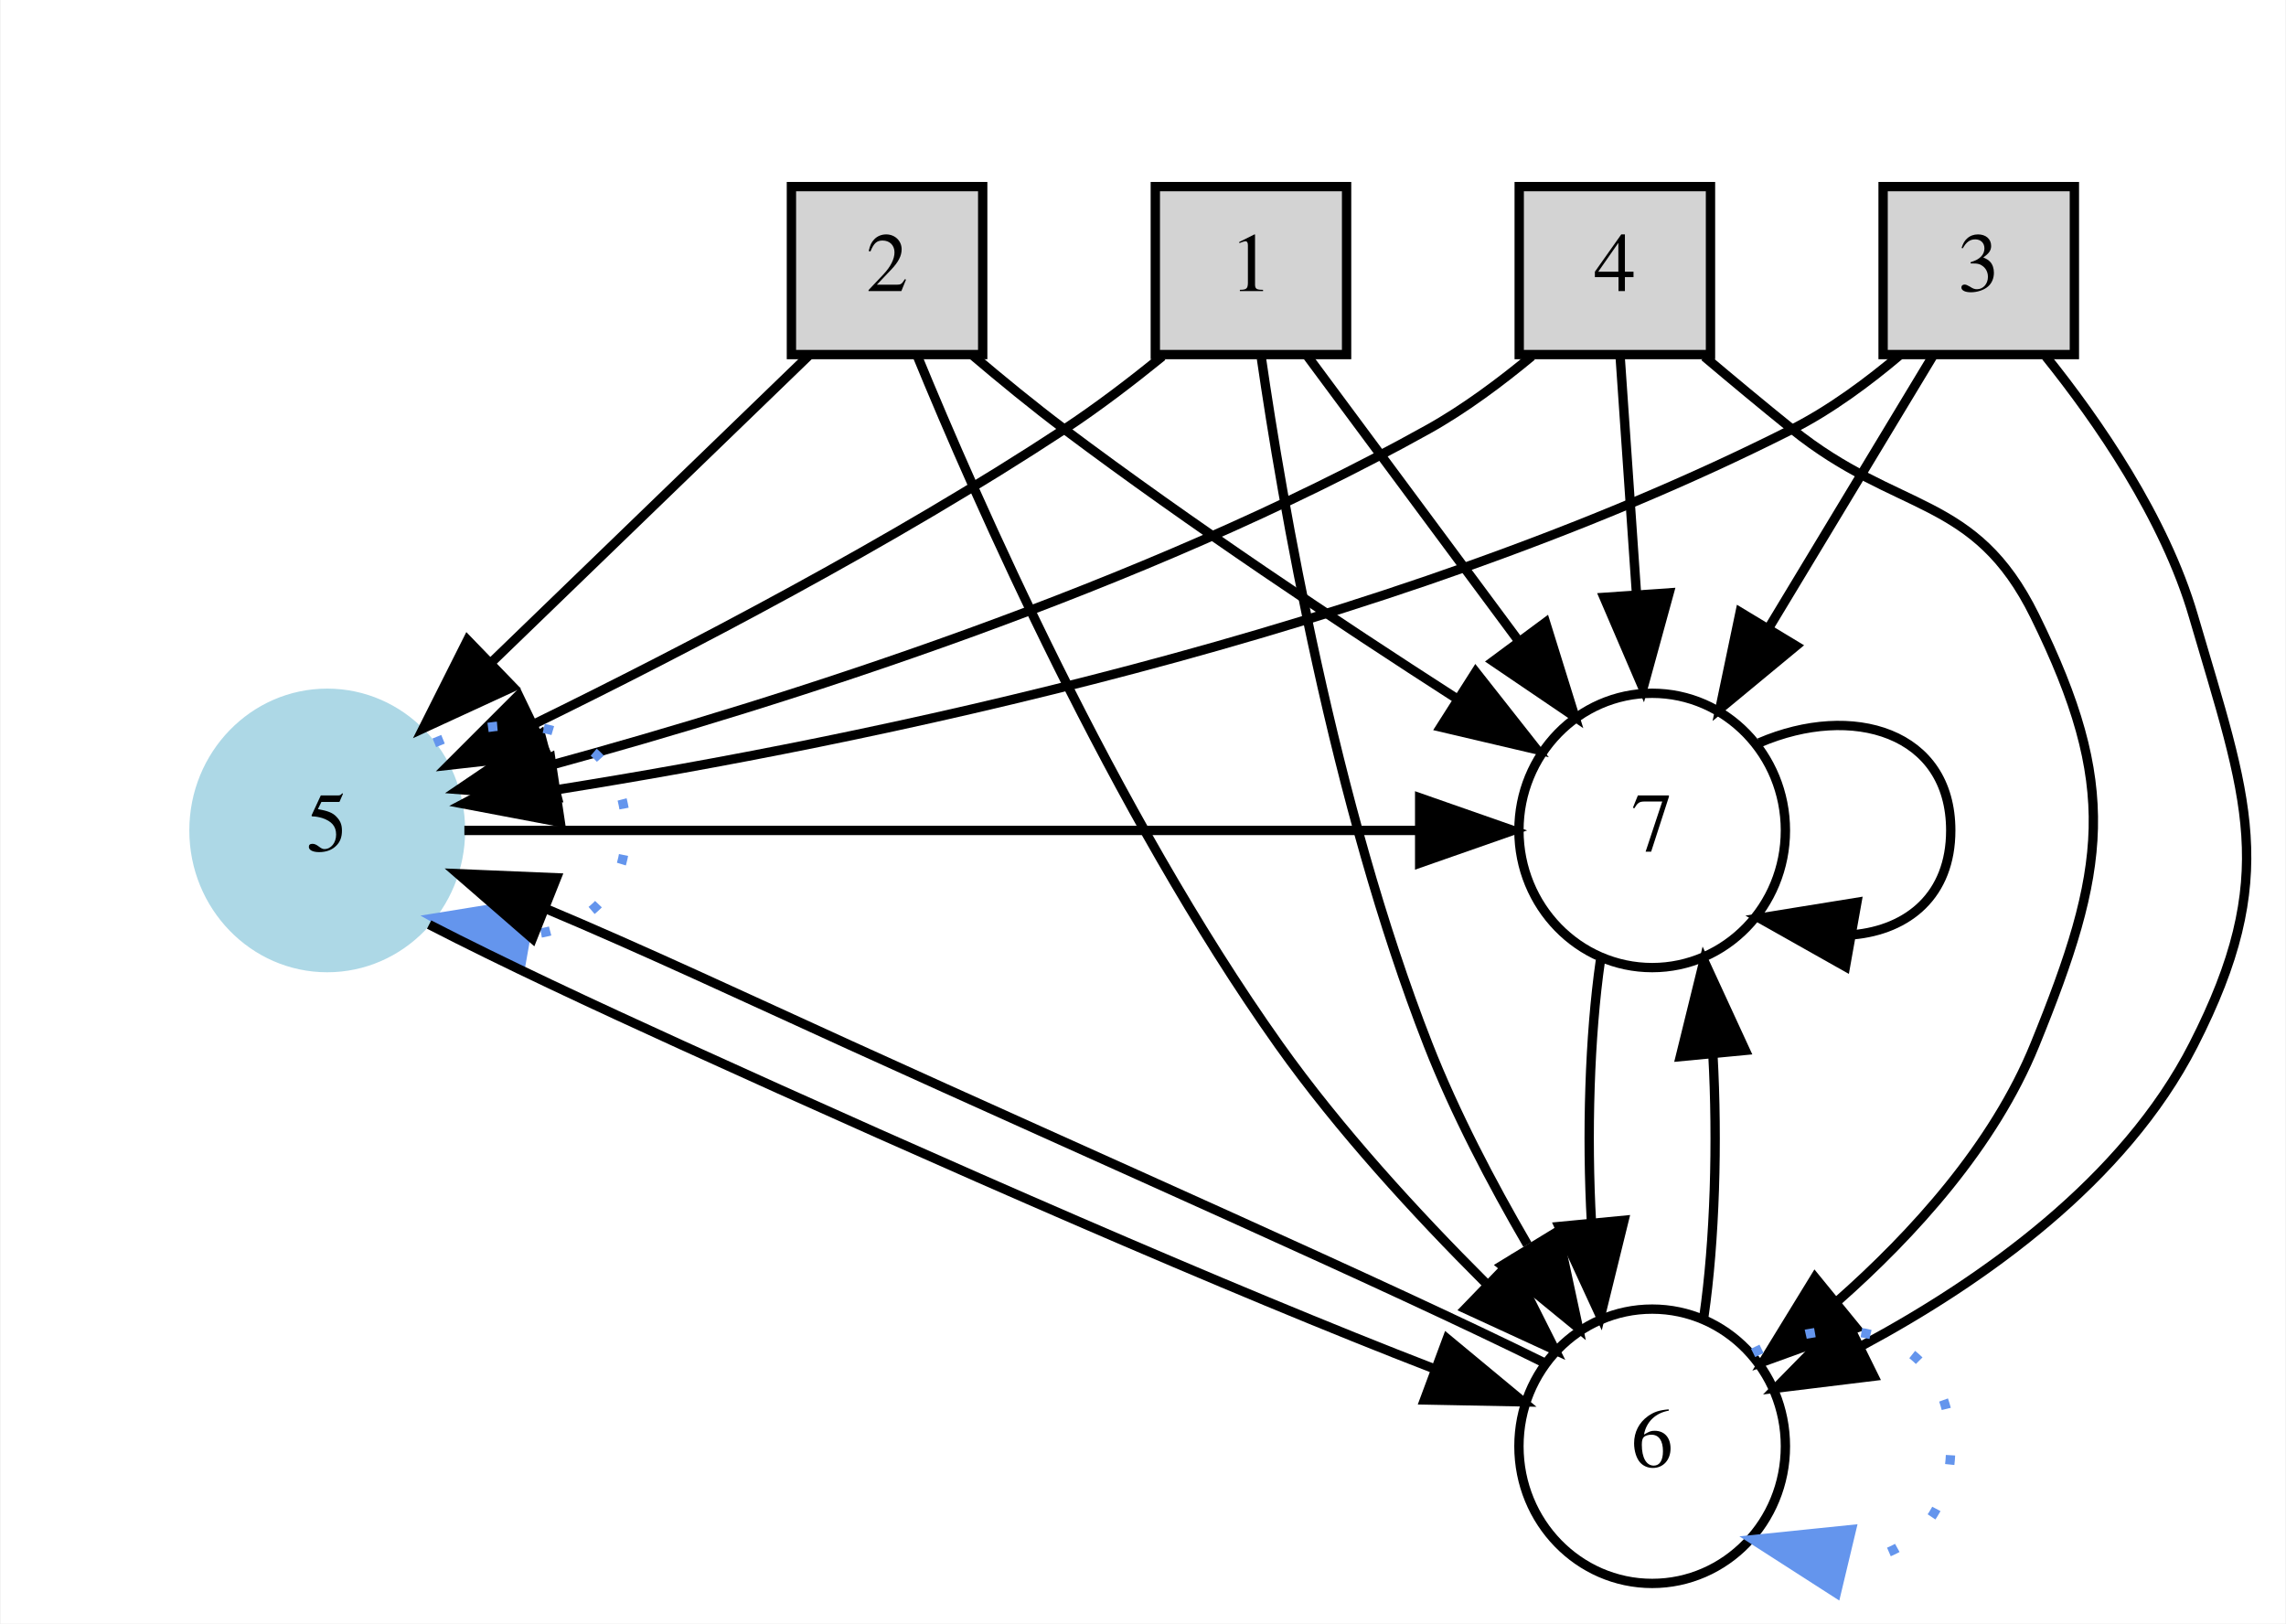
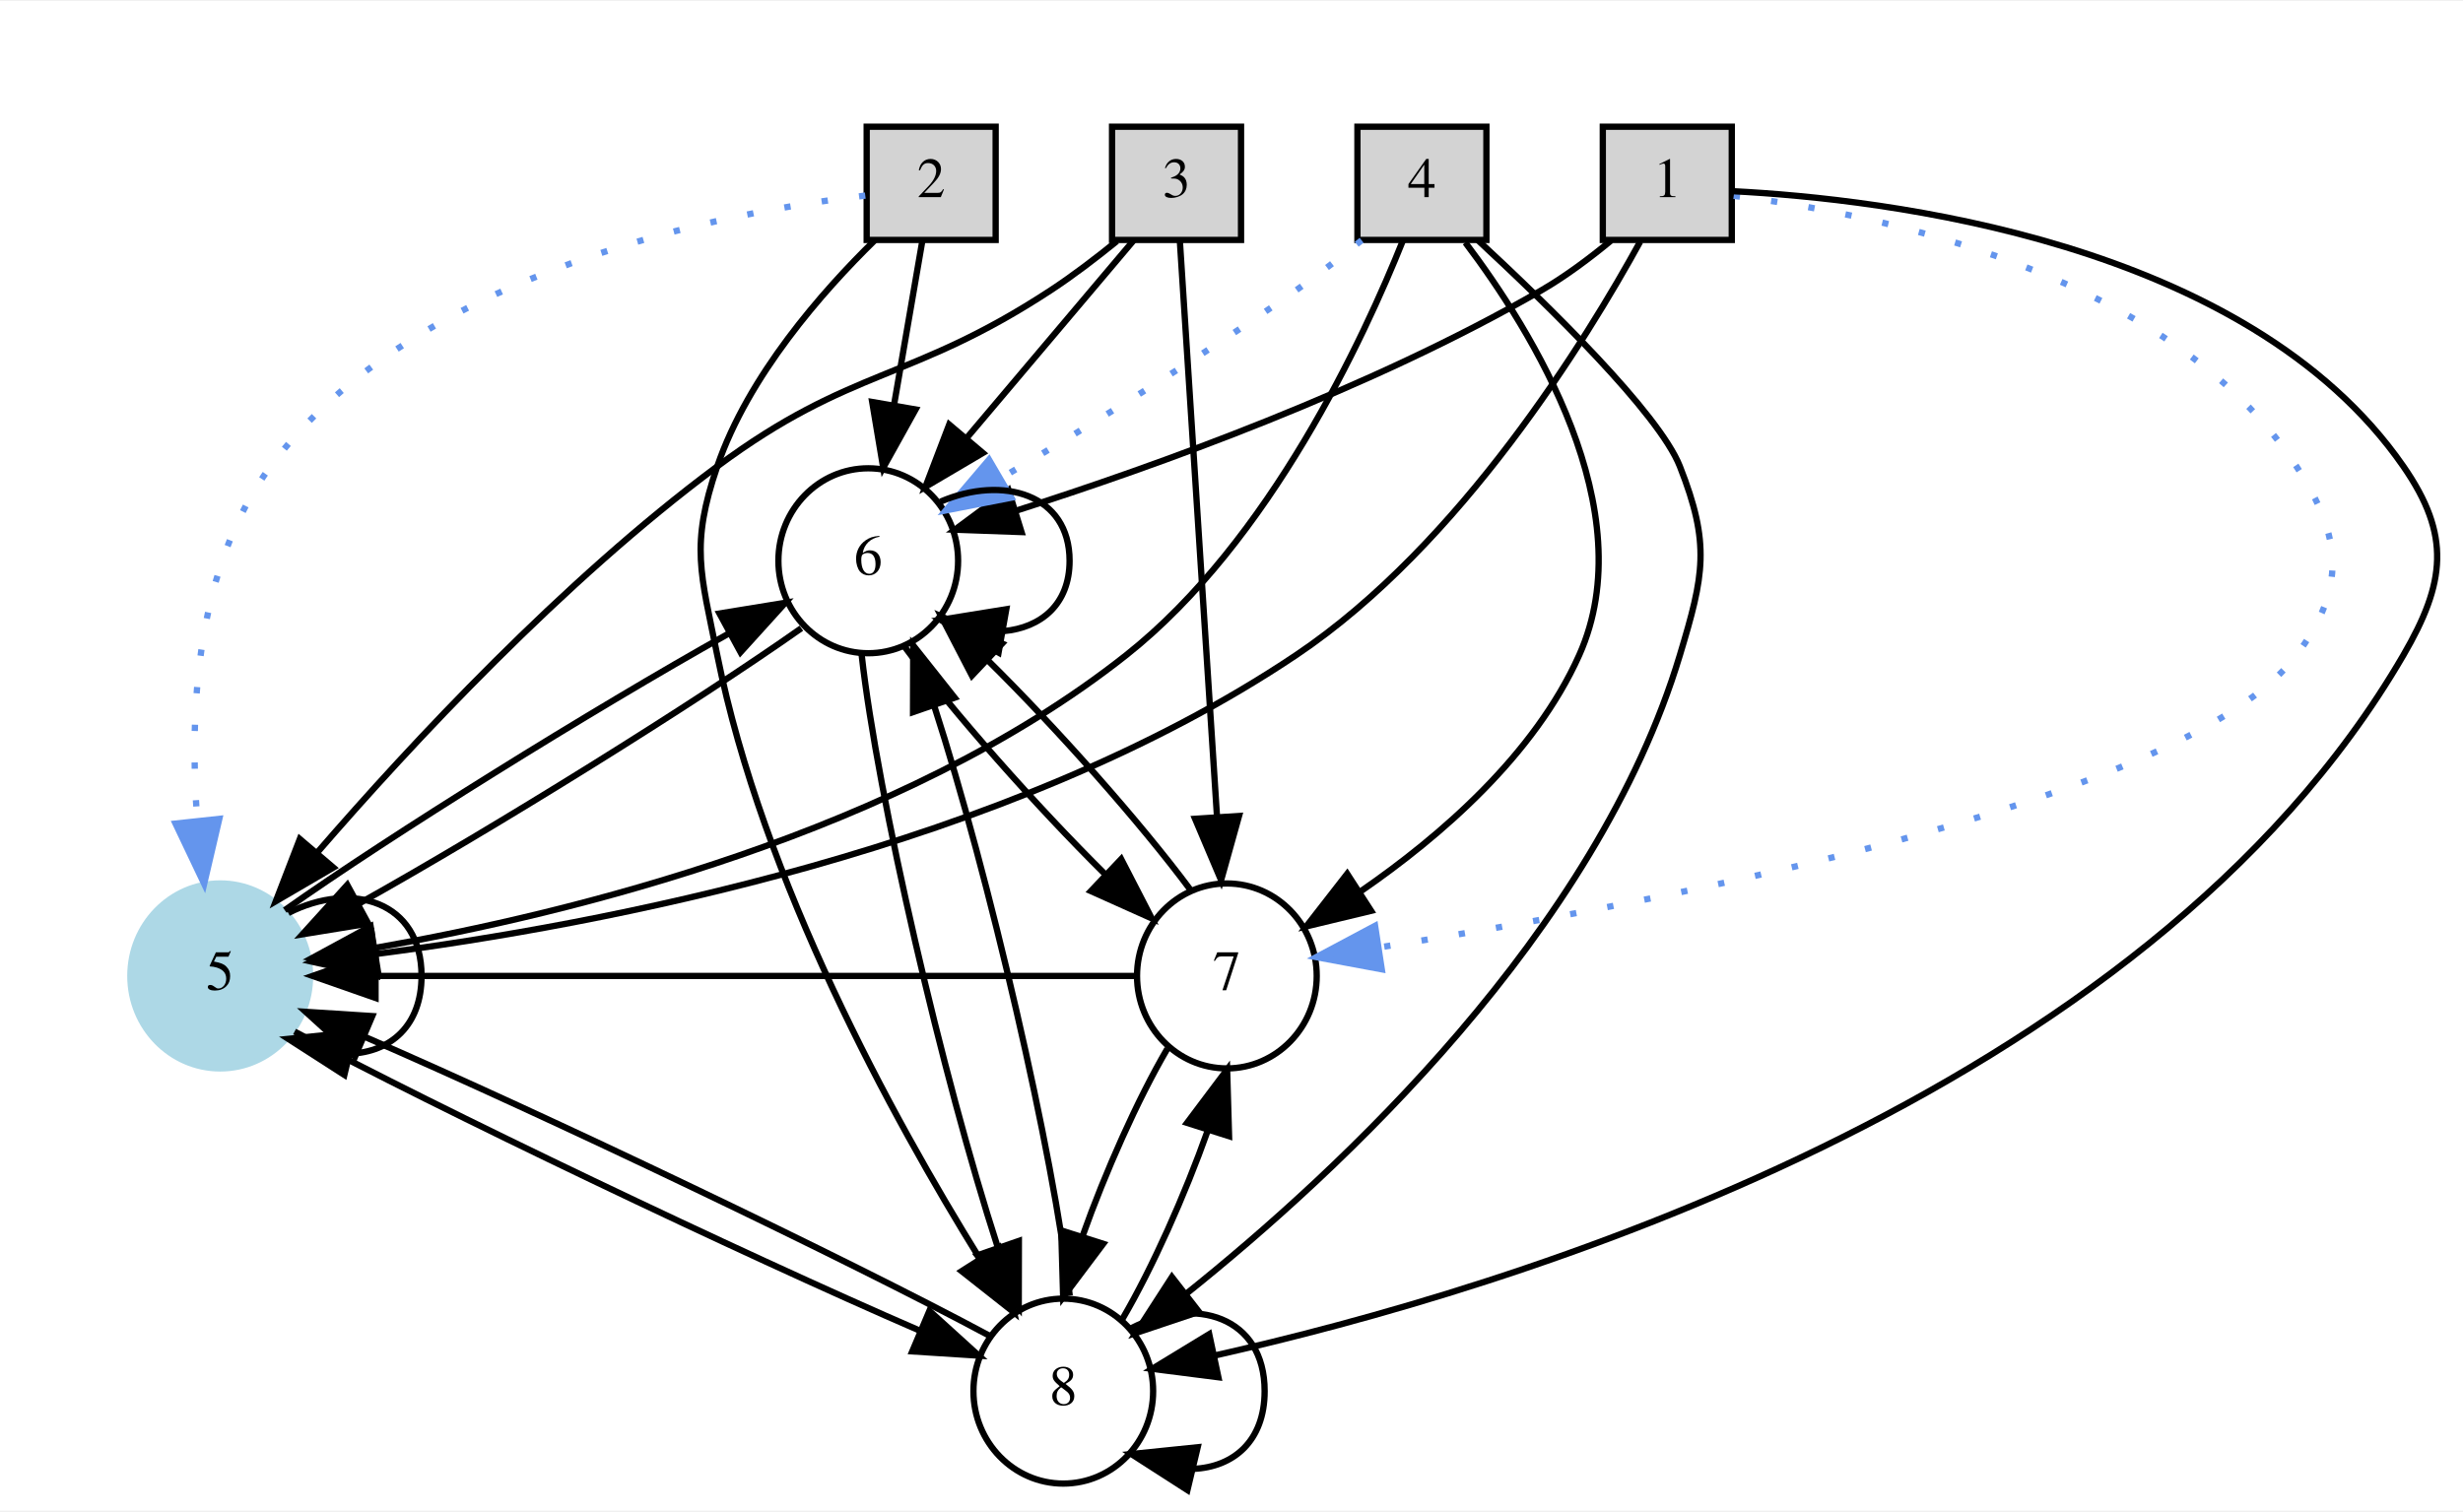
- <svg xmlns="http://www.w3.org/2000/svg" width="245pt" height="174pt" viewBox="0.00 0.00 244.86 174.00">
-   <g id="graph0" class="graph" transform="scale(1 1) rotate(0) translate(4 170)">
-     <polygon fill="white" stroke="none" points="-4,4 -4,-170 240.859,-170 240.859,4 -4,4" />
+ <svg xmlns="http://www.w3.org/2000/svg" width="391pt" height="240pt" viewBox="0.00 0.00 391.47 240.00">
+   <g id="graph0" class="graph" transform="scale(1 1) rotate(0) translate(4 236)">
+     <polygon fill="white" stroke="none" points="-4,4 -4,-236 387.47,-236 387.47,4 -4,4" />
    <g id="clust1" class="cluster">
-       <polygon fill="none" stroke="white" points="72,-124 72,-158 227,-158 227,-124 72,-124" />
+       <polygon fill="none" stroke="white" points="125,-190 125,-224 280,-224 280,-190 125,-190" />
    </g>
    <g id="clust2" class="cluster">
      <polygon fill="none" stroke="white" points="8,-58 8,-104 72,-104 72,-58 8,-58" />
    </g>
    <g id="node1" class="node">
-       <polygon fill="lightgrey" stroke="black" points="140.25,-150 119.75,-150 119.75,-132 140.25,-132 140.25,-150" />
-       <text text-anchor="middle" x="130" y="-138.8" font-family="Times,serif" font-size="9.00">1</text>
+       <polygon fill="lightgrey" stroke="black" points="271.25,-216 250.75,-216 250.75,-198 271.25,-198 271.25,-216" />
+       <text text-anchor="middle" x="261" y="-204.8" font-family="Times,serif" font-size="9.00">1</text>
    </g>
    <g id="node5" class="node">
      <ellipse fill="lightblue" stroke="lightblue" cx="31" cy="-81" rx="14.28" ry="14.7" />
      <text text-anchor="middle" x="31" y="-78.8" font-family="Times,serif" font-size="9.00">5</text>
    </g>
-     <g id="edge12" class="edge">
-       <path fill="none" stroke="black" d="M120.508,-131.811C117.271,-129.182 113.567,-126.345 110,-124 91.621,-111.914 69.402,-100.348 53.215,-92.424" />
-       <polygon fill="black" stroke="black" points="54.533,-89.174 44.004,-87.989 51.496,-95.481 54.533,-89.174" />
+     <g id="edge14" class="edge">
+       <path fill="none" stroke="black" d="M256.693,-197.734C248.285,-182.415 228.195,-149.58 202,-132 156.114,-101.205 90.987,-89.04 55.825,-84.501" />
+       <polygon fill="black" stroke="black" points="55.867,-80.981 45.525,-83.281 55.044,-87.933 55.867,-80.981" />
    </g>
    <g id="node6" class="node">
-       <ellipse fill="none" stroke="black" cx="173" cy="-81" rx="14.28" ry="14.7" />
-       <text text-anchor="middle" x="173" y="-78.8" font-family="Times,serif" font-size="9.00">7</text>
+       <ellipse fill="none" stroke="black" cx="191" cy="-81" rx="14.28" ry="14.7" />
+       <text text-anchor="middle" x="191" y="-78.8" font-family="Times,serif" font-size="9.00">7</text>
+     </g>
+     <g id="edge27" class="edge">
+       <path fill="none" stroke="cornflowerblue" stroke-dasharray="1,5" d="M271.557,-205.013C292.859,-202.386 340.684,-193.134 361,-162 368.286,-150.834 368.988,-142.676 361,-132 343.452,-108.547 257.948,-92.32 215.295,-85.545" />
+       <polygon fill="cornflowerblue" stroke="cornflowerblue" points="215.62,-82.054 205.204,-83.992 214.555,-88.972 215.62,-82.054" />
+     </g>
+     <g id="node7" class="node">
+       <ellipse fill="none" stroke="black" cx="134" cy="-147" rx="14.28" ry="14.7" />
+       <text text-anchor="middle" x="134" y="-144.8" font-family="Times,serif" font-size="9.00">6</text>
+     </g>
+     <g id="edge5" class="edge">
+       <path fill="none" stroke="black" d="M252.059,-197.897C248.743,-195.155 244.849,-192.226 241,-190 213.859,-174.301 179.728,-162.052 157.411,-154.931" />
+       <polygon fill="black" stroke="black" points="158.36,-151.561 147.772,-151.941 156.286,-158.247 158.36,-151.561" />
+     </g>
+     <g id="node8" class="node">
+       <ellipse fill="none" stroke="black" cx="165" cy="-15" rx="14.28" ry="14.7" />
+       <text text-anchor="middle" x="165" y="-12.8" font-family="Times,serif" font-size="9.00">8</text>
+     </g>
+     <g id="edge25" class="edge">
+       <path fill="none" stroke="black" d="M271.443,-205.746C295.204,-204.535 353.171,-197.864 378,-162 385.589,-151.037 384.702,-143.527 378,-132 336.864,-61.25 235.414,-31.065 188.945,-20.631" />
+       <polygon fill="black" stroke="black" points="189.651,-17.203 179.141,-18.543 188.192,-24.05 189.651,-17.203" />
+     </g>
+     <g id="node2" class="node">
+       <polygon fill="lightgrey" stroke="black" points="154.25,-216 133.75,-216 133.75,-198 154.25,-198 154.25,-216" />
+       <text text-anchor="middle" x="144" y="-204.8" font-family="Times,serif" font-size="9.00">2</text>
+     </g>
+     <g id="edge7" class="edge">
+       <path fill="none" stroke="cornflowerblue" stroke-dasharray="1,5" d="M133.529,-205.054C111.851,-202.485 62.154,-193.305 39,-162 27.221,-146.074 26.043,-123.221 27.332,-106.015" />
+       <polygon fill="cornflowerblue" stroke="cornflowerblue" points="30.857,-105.97 28.449,-95.653 23.898,-105.22 30.857,-105.97" />
+     </g>
+     <g id="edge17" class="edge">
+       <path fill="none" stroke="black" d="M142.61,-197.935C141.44,-191.151 139.706,-181.093 138.1,-171.778" />
+       <polygon fill="black" stroke="black" points="141.526,-171.051 136.378,-161.791 134.628,-172.24 141.526,-171.051" />
+     </g>
+     <g id="edge4" class="edge">
+       <path fill="none" stroke="black" d="M135.033,-197.939C126.724,-189.812 114.927,-176.435 110,-162 105.693,-149.382 107.373,-145.072 110,-132 117.225,-96.055 137.874,-58.408 151.713,-36.088" />
+       <polygon fill="black" stroke="black" points="154.755,-37.827 157.167,-27.51 148.848,-34.071 154.755,-37.827" />
+     </g>
+     <g id="node3" class="node">
+       <polygon fill="lightgrey" stroke="black" points="193.25,-216 172.75,-216 172.75,-198 193.25,-198 193.25,-216" />
+       <text text-anchor="middle" x="183" y="-204.8" font-family="Times,serif" font-size="9.00">3</text>
+     </g>
+     <g id="edge23" class="edge">
+       <path fill="none" stroke="black" d="M173.511,-197.806C170.275,-195.176 166.57,-192.341 163,-190 140.722,-175.392 131.387,-177.885 110,-162 85.492,-143.796 61.442,-117.974 46.439,-100.637" />
+       <polygon fill="black" stroke="black" points="48.984,-98.228 39.838,-92.879 43.652,-102.764 48.984,-98.228" />
+     </g>
+     <g id="edge6" class="edge">
+       <path fill="none" stroke="black" d="M183.525,-197.864C184.703,-179.599 187.598,-134.727 189.42,-106.489" />
+       <polygon fill="black" stroke="black" points="192.931,-106.429 190.082,-96.224 185.946,-105.978 192.931,-106.429" />
    </g>
    <g id="edge15" class="edge">
-       <path fill="none" stroke="black" d="M135.979,-131.935C141.82,-124.056 150.934,-111.763 158.658,-101.346" />
-       <polygon fill="black" stroke="black" points="161.572,-103.292 164.716,-93.174 155.948,-99.123 161.572,-103.292" />
+       <path fill="none" stroke="black" d="M176.187,-197.935C169.381,-189.879 158.676,-177.208 149.753,-166.646" />
+       <polygon fill="black" stroke="black" points="152.215,-164.137 143.087,-158.756 146.867,-168.654 152.215,-164.137" />
    </g>
-     <g id="node7" class="node">
-       <ellipse fill="none" stroke="black" cx="173" cy="-15" rx="14.28" ry="14.7" />
-       <text text-anchor="middle" x="173" y="-12.8" font-family="Times,serif" font-size="9.00">6</text>
+     <g id="node4" class="node">
+       <polygon fill="lightgrey" stroke="black" points="232.25,-216 211.75,-216 211.75,-198 232.25,-198 232.25,-216" />
+       <text text-anchor="middle" x="222" y="-204.8" font-family="Times,serif" font-size="9.00">4</text>
+     </g>
+     <g id="edge18" class="edge">
+       <path fill="none" stroke="black" d="M218.952,-197.838C212.894,-182.693 197.912,-150.136 175,-132 139.332,-103.767 86.641,-90.906 55.868,-85.502" />
+       <polygon fill="black" stroke="black" points="56.026,-81.982 45.594,-83.834 54.904,-88.892 56.026,-81.982" />
+     </g>
+     <g id="edge1" class="edge">
+       <path fill="none" stroke="black" d="M228.897,-197.591C239.439,-183.653 257.307,-155.021 247,-132 239.885,-116.11 224.949,-103.189 212.29,-94.465" />
+       <polygon fill="black" stroke="black" points="213.92,-91.352 203.619,-88.872 210.125,-97.234 213.92,-91.352" />
+     </g>
+     <g id="edge24" class="edge">
+       <path fill="none" stroke="cornflowerblue" stroke-dasharray="1,5" d="M212.417,-197.945C209.174,-195.324 205.489,-192.459 202,-190 186.703,-179.217 168.65,-168.138 154.99,-160.068" />
+       <polygon fill="cornflowerblue" stroke="cornflowerblue" points="156.723,-157.027 146.324,-155.002 153.191,-163.07 156.723,-157.027" />
    </g>
    <g id="edge13" class="edge">
-       <path fill="none" stroke="black" d="M131.118,-131.614C133.311,-116.499 138.871,-83.852 149,-58 151.841,-50.75 155.772,-43.242 159.631,-36.614" />
-       <polygon fill="black" stroke="black" points="162.871,-38.024 165.098,-27.666 156.898,-34.375 162.871,-38.024" />
+       <path fill="none" stroke="black" d="M230.901,-197.95C241.927,-187.742 259.672,-170.452 263,-162 267.884,-149.594 266.844,-144.767 263,-132 249.742,-87.965 209.052,-50.083 184.469,-30.413" />
+       <polygon fill="black" stroke="black" points="186.561,-27.606 176.517,-24.235 182.266,-33.134 186.561,-27.606" />
    </g>
-     <g id="node2" class="node">
-       <polygon fill="lightgrey" stroke="black" points="101.25,-150 80.75,-150 80.75,-132 101.25,-132 101.25,-150" />
-       <text text-anchor="middle" x="91" y="-138.8" font-family="Times,serif" font-size="9.00">2</text>
-     </g>
-     <g id="edge18" class="edge">
-       <path fill="none" stroke="black" d="M82.657,-131.935C73.867,-123.438 59.764,-109.805 48.513,-98.93" />
-       <polygon fill="black" stroke="black" points="50.903,-96.371 41.28,-91.938 46.038,-101.404 50.903,-96.371" />
-     </g>
-     <g id="edge1" class="edge">
-       <path fill="none" stroke="black" d="M100.108,-131.975C103.19,-129.357 106.689,-126.485 110,-124 123.571,-113.812 139.476,-103.219 151.909,-95.22" />
-       <polygon fill="black" stroke="black" points="154.088,-97.981 160.644,-89.658 150.329,-92.077 154.088,-97.981" />
+     <g id="edge11" class="edge">
+       <path fill="none" stroke="black" d="M41.819,-91.006C51.979,-96.195 63,-92.859 63,-81 63,-73.032 58.025,-68.912 51.679,-68.639" />
+       <polygon fill="black" stroke="black" points="50.733,-65.267 41.819,-70.994 52.359,-72.075 50.733,-65.267" />
    </g>
    <g id="edge3" class="edge">
-       <path fill="none" stroke="black" d="M94.23,-131.883C100.488,-116.647 115.227,-83.044 133,-58 139.419,-48.954 147.721,-39.917 155.095,-32.555" />
-       <polygon fill="black" stroke="black" points="157.841,-34.769 162.602,-25.304 152.978,-29.735 157.841,-34.769" />
+       <path fill="none" stroke="black" d="M41.261,-91.456C57.857,-103.209 89.974,-123.208 111.854,-135.448" />
+       <polygon fill="black" stroke="black" points="110.355,-138.617 120.812,-140.32 113.7,-132.468 110.355,-138.617" />
    </g>
-     <g id="node3" class="node">
-       <polygon fill="lightgrey" stroke="black" points="218.25,-150 197.75,-150 197.75,-132 218.25,-132 218.25,-150" />
-       <text text-anchor="middle" x="208" y="-138.8" font-family="Times,serif" font-size="9.00">3</text>
+     <g id="edge9" class="edge">
+       <path fill="none" stroke="black" d="M42.817,-72.152C65.281,-60.09 113.403,-37.08 142.243,-24.587" />
+       <polygon fill="black" stroke="black" points="143.721,-27.762 151.566,-20.641 140.993,-21.315 143.721,-27.762" />
+     </g>
+     <g id="edge19" class="edge">
+       <path fill="none" stroke="black" d="M176.526,-81C136.32,-81 96.115,-81 55.909,-81" />
+       <polygon fill="black" stroke="black" points="55.688,-77.5 45.688,-81 55.688,-84.5 55.688,-77.5" />
+     </g>
+     <g id="edge12" class="edge">
+       <path fill="none" stroke="black" d="M185.143,-94.778C177.316,-105.297 164.116,-120.217 152.933,-131.243" />
+       <polygon fill="black" stroke="black" points="150.479,-128.746 145.604,-138.152 155.281,-133.84 150.479,-128.746" />
+     </g>
+     <g id="edge28" class="edge">
+       <path fill="none" stroke="black" d="M181.54,-69.432C176.811,-61.337 171.689,-49.856 168.052,-39.61" />
+       <polygon fill="black" stroke="black" points="171.345,-38.416 164.979,-29.946 164.674,-40.537 171.345,-38.416" />
+     </g>
+     <g id="edge22" class="edge">
+       <path fill="none" stroke="black" d="M123.366,-136.28C106.62,-124.461 74.689,-104.593 52.968,-92.453" />
+       <polygon fill="black" stroke="black" points="54.535,-89.321 44.077,-87.622 51.193,-95.472 54.535,-89.321" />
+     </g>
+     <g id="edge10" class="edge">
+       <path fill="none" stroke="black" d="M139.758,-133.356C147.493,-122.937 160.568,-108.134 171.725,-97.095" />
+       <polygon fill="black" stroke="black" points="174.199,-99.572 179.053,-90.154 169.386,-94.489 174.199,-99.572" />
+     </g>
+     <g id="edge2" class="edge">
+       <path fill="none" stroke="black" d="M145.483,-156.393C155.453,-160.678 166,-157.547 166,-147 166,-140.079 161.458,-136.351 155.517,-135.817" />
+       <polygon fill="black" stroke="black" points="154.713,-132.405 145.483,-137.607 155.942,-139.296 154.713,-132.405" />
+     </g>
+     <g id="edge21" class="edge">
+       <path fill="none" stroke="black" d="M132.947,-132.088C135.461,-109.536 145.845,-64.82 154.559,-37.946" />
+       <polygon fill="black" stroke="black" points="157.941,-38.876 157.918,-28.281 151.329,-36.578 157.941,-38.876" />
+     </g>
+     <g id="edge8" class="edge">
+       <path fill="none" stroke="black" d="M153.242,-23.816C130.849,-35.845 82.821,-58.814 53.937,-71.336" />
+       <polygon fill="black" stroke="black" points="52.434,-68.171 44.592,-75.294 55.165,-74.616 52.434,-68.171" />
    </g>
    <g id="edge20" class="edge">
-       <path fill="none" stroke="black" d="M199.585,-131.983C196.202,-129.118 192.127,-126.086 188,-124 144.302,-101.909 87.702,-90.468 55.773,-85.39" />
-       <polygon fill="black" stroke="black" points="55.98,-81.881 45.57,-83.852 54.937,-88.803 55.98,-81.881" />
-     </g>
-     <g id="edge17" class="edge">
-       <path fill="none" stroke="black" d="M203.133,-131.935C198.589,-124.405 191.611,-112.841 185.514,-102.737" />
-       <polygon fill="black" stroke="black" points="188.421,-100.78 180.257,-94.026 182.427,-104.397 188.421,-100.78" />
-     </g>
-     <g id="edge14" class="edge">
-       <path fill="none" stroke="black" d="M215.183,-131.81C220.715,-124.922 227.922,-114.536 231,-104 236.734,-84.376 240.296,-76.209 231,-58 223.567,-43.441 208.47,-32.758 195.541,-25.81" />
-       <polygon fill="black" stroke="black" points="196.757,-22.507 186.24,-21.222 193.66,-28.785 196.757,-22.507" />
-     </g>
-     <g id="node4" class="node">
-       <polygon fill="lightgrey" stroke="black" points="179.25,-150 158.75,-150 158.75,-132 179.25,-132 179.25,-150" />
-       <text text-anchor="middle" x="169" y="-138.8" font-family="Times,serif" font-size="9.00">4</text>
+       <path fill="none" stroke="black" d="M174.414,-26.49C179.16,-34.596 184.308,-46.131 187.957,-56.417" />
+       <polygon fill="black" stroke="black" points="184.674,-57.642 191.037,-66.113 191.346,-55.523 184.674,-57.642" />
    </g>
    <g id="edge16" class="edge">
-       <path fill="none" stroke="black" d="M160.098,-131.828C156.786,-129.079 152.884,-126.164 149,-124 118.388,-106.944 79.557,-94.718 54.985,-88" />
-       <polygon fill="black" stroke="black" points="55.648,-84.555 45.086,-85.382 53.858,-91.322 55.648,-84.555" />
+       <path fill="none" stroke="black" d="M166.022,-30.189C163.459,-52.782 153.161,-97.108 144.495,-123.889" />
+       <polygon fill="black" stroke="black" points="141.119,-122.94 141.151,-133.535 147.733,-125.233 141.119,-122.94" />
    </g>
-     <g id="edge2" class="edge">
-       <path fill="none" stroke="black" d="M169.556,-131.935C170.013,-125.313 170.685,-115.572 171.314,-106.448" />
-       <polygon fill="black" stroke="black" points="174.821,-106.461 172.018,-96.244 167.838,-105.98 174.821,-106.461" />
-     </g>
-     <g id="edge11" class="edge">
-       <path fill="none" stroke="black" d="M178.597,-131.777C181.587,-129.254 184.91,-126.488 188,-124 199.356,-114.858 207.56,-117.079 214,-104 223.031,-85.659 221.71,-76.935 214,-58 209.619,-47.241 201.01,-37.736 192.806,-30.501" />
-       <polygon fill="black" stroke="black" points="194.871,-27.669 184.91,-24.06 190.447,-33.093 194.871,-27.669" />
-     </g>
-     <g id="edge5" class="edge">
-       <path fill="none" stroke="cornflowerblue" stroke-dasharray="1,5" d="M42.483,-90.393C52.453,-94.678 63,-91.547 63,-81 63,-74.079 58.458,-70.351 52.517,-69.817" />
-       <polygon fill="cornflowerblue" stroke="cornflowerblue" points="51.713,-66.405 42.483,-71.607 52.942,-73.296 51.713,-66.405" />
-     </g>
-     <g id="edge9" class="edge">
-       <path fill="none" stroke="black" d="M45.699,-81C79.794,-81 113.89,-81 147.985,-81" />
-       <polygon fill="black" stroke="black" points="148.082,-84.5 158.082,-81 148.082,-77.5 148.082,-84.5" />
-     </g>
-     <g id="edge7" class="edge">
-       <path fill="none" stroke="black" d="M41.919,-70.915C49.672,-66.912 59.816,-62.179 69,-58 96.224,-45.612 128.049,-31.646 149.533,-23.347" />
-       <polygon fill="black" stroke="black" points="151.03,-26.525 159.184,-19.76 148.591,-19.963 151.03,-26.525" />
-     </g>
-     <g id="edge10" class="edge">
-       <path fill="none" stroke="black" d="M184.483,-90.393C194.453,-94.678 205,-91.547 205,-81 205,-74.079 200.458,-70.351 194.517,-69.817" />
-       <polygon fill="black" stroke="black" points="193.713,-66.405 184.483,-71.607 194.942,-73.296 193.713,-66.405" />
-     </g>
-     <g id="edge8" class="edge">
-       <path fill="none" stroke="black" d="M167.451,-67.049C166.287,-58.981 165.969,-48.374 166.498,-38.92" />
-       <polygon fill="black" stroke="black" points="169.985,-39.22 167.454,-28.932 163.017,-38.553 169.985,-39.22" />
-     </g>
-     <g id="edge19" class="edge">
-       <path fill="none" stroke="black" d="M161.455,-23.936C144.57,-32.296 113.59,-45.901 87,-58 76.436,-62.807 64.602,-68.347 54.304,-72.666" />
-       <polygon fill="black" stroke="black" points="52.993,-69.42 44.993,-76.367 55.579,-75.925 52.993,-69.42" />
-     </g>
-     <g id="edge4" class="edge">
-       <path fill="none" stroke="black" d="M178.546,-28.932C179.712,-36.996 180.031,-47.602 179.504,-57.058" />
-       <polygon fill="black" stroke="black" points="176.016,-56.761 178.549,-67.049 182.984,-57.427 176.016,-56.761" />
-     </g>
-     <g id="edge6" class="edge">
-       <path fill="none" stroke="cornflowerblue" stroke-dasharray="1,5" d="M183.819,-25.006C193.979,-30.195 205,-26.859 205,-15 205,-7.032 200.025,-2.912 193.679,-2.639" />
-       <polygon fill="cornflowerblue" stroke="cornflowerblue" points="192.733,0.733 183.819,-4.994 194.359,-6.075 192.733,0.733" />
+     <g id="edge26" class="edge">
+       <path fill="none" stroke="black" d="M175.819,-25.006C185.979,-30.195 197,-26.859 197,-15 197,-7.032 192.025,-2.912 185.679,-2.639" />
+       <polygon fill="black" stroke="black" points="184.733,0.733 175.819,-4.994 186.359,-6.075 184.733,0.733" />
    </g>
  </g>
</svg>
